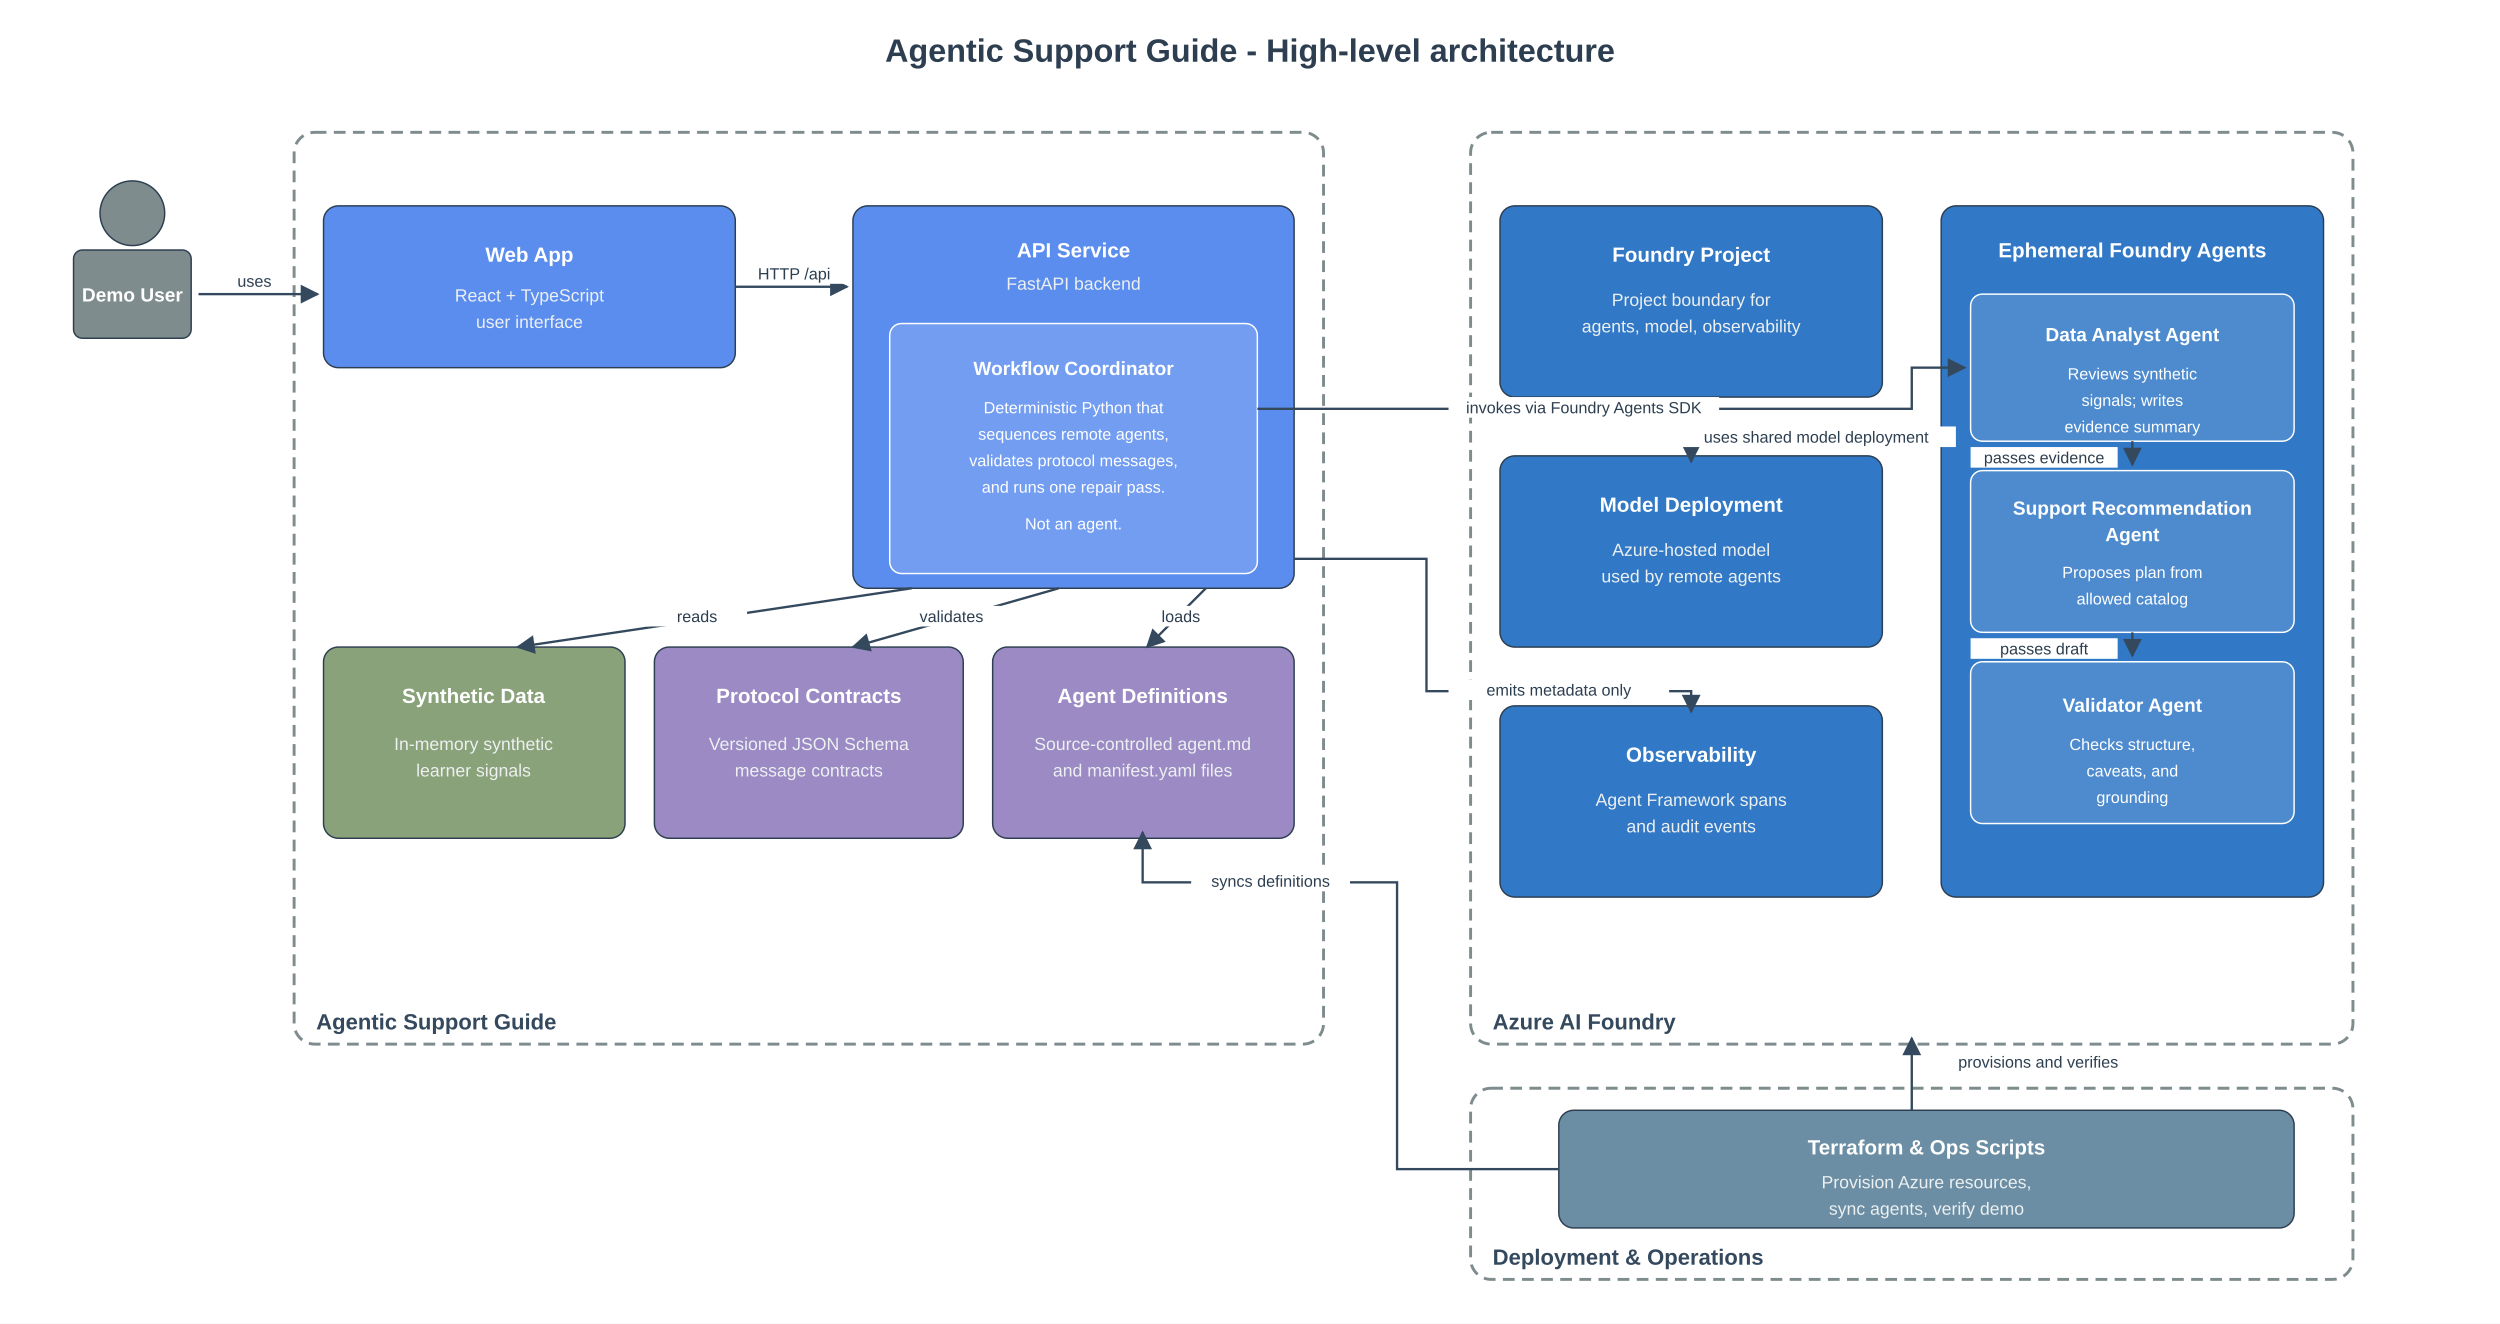
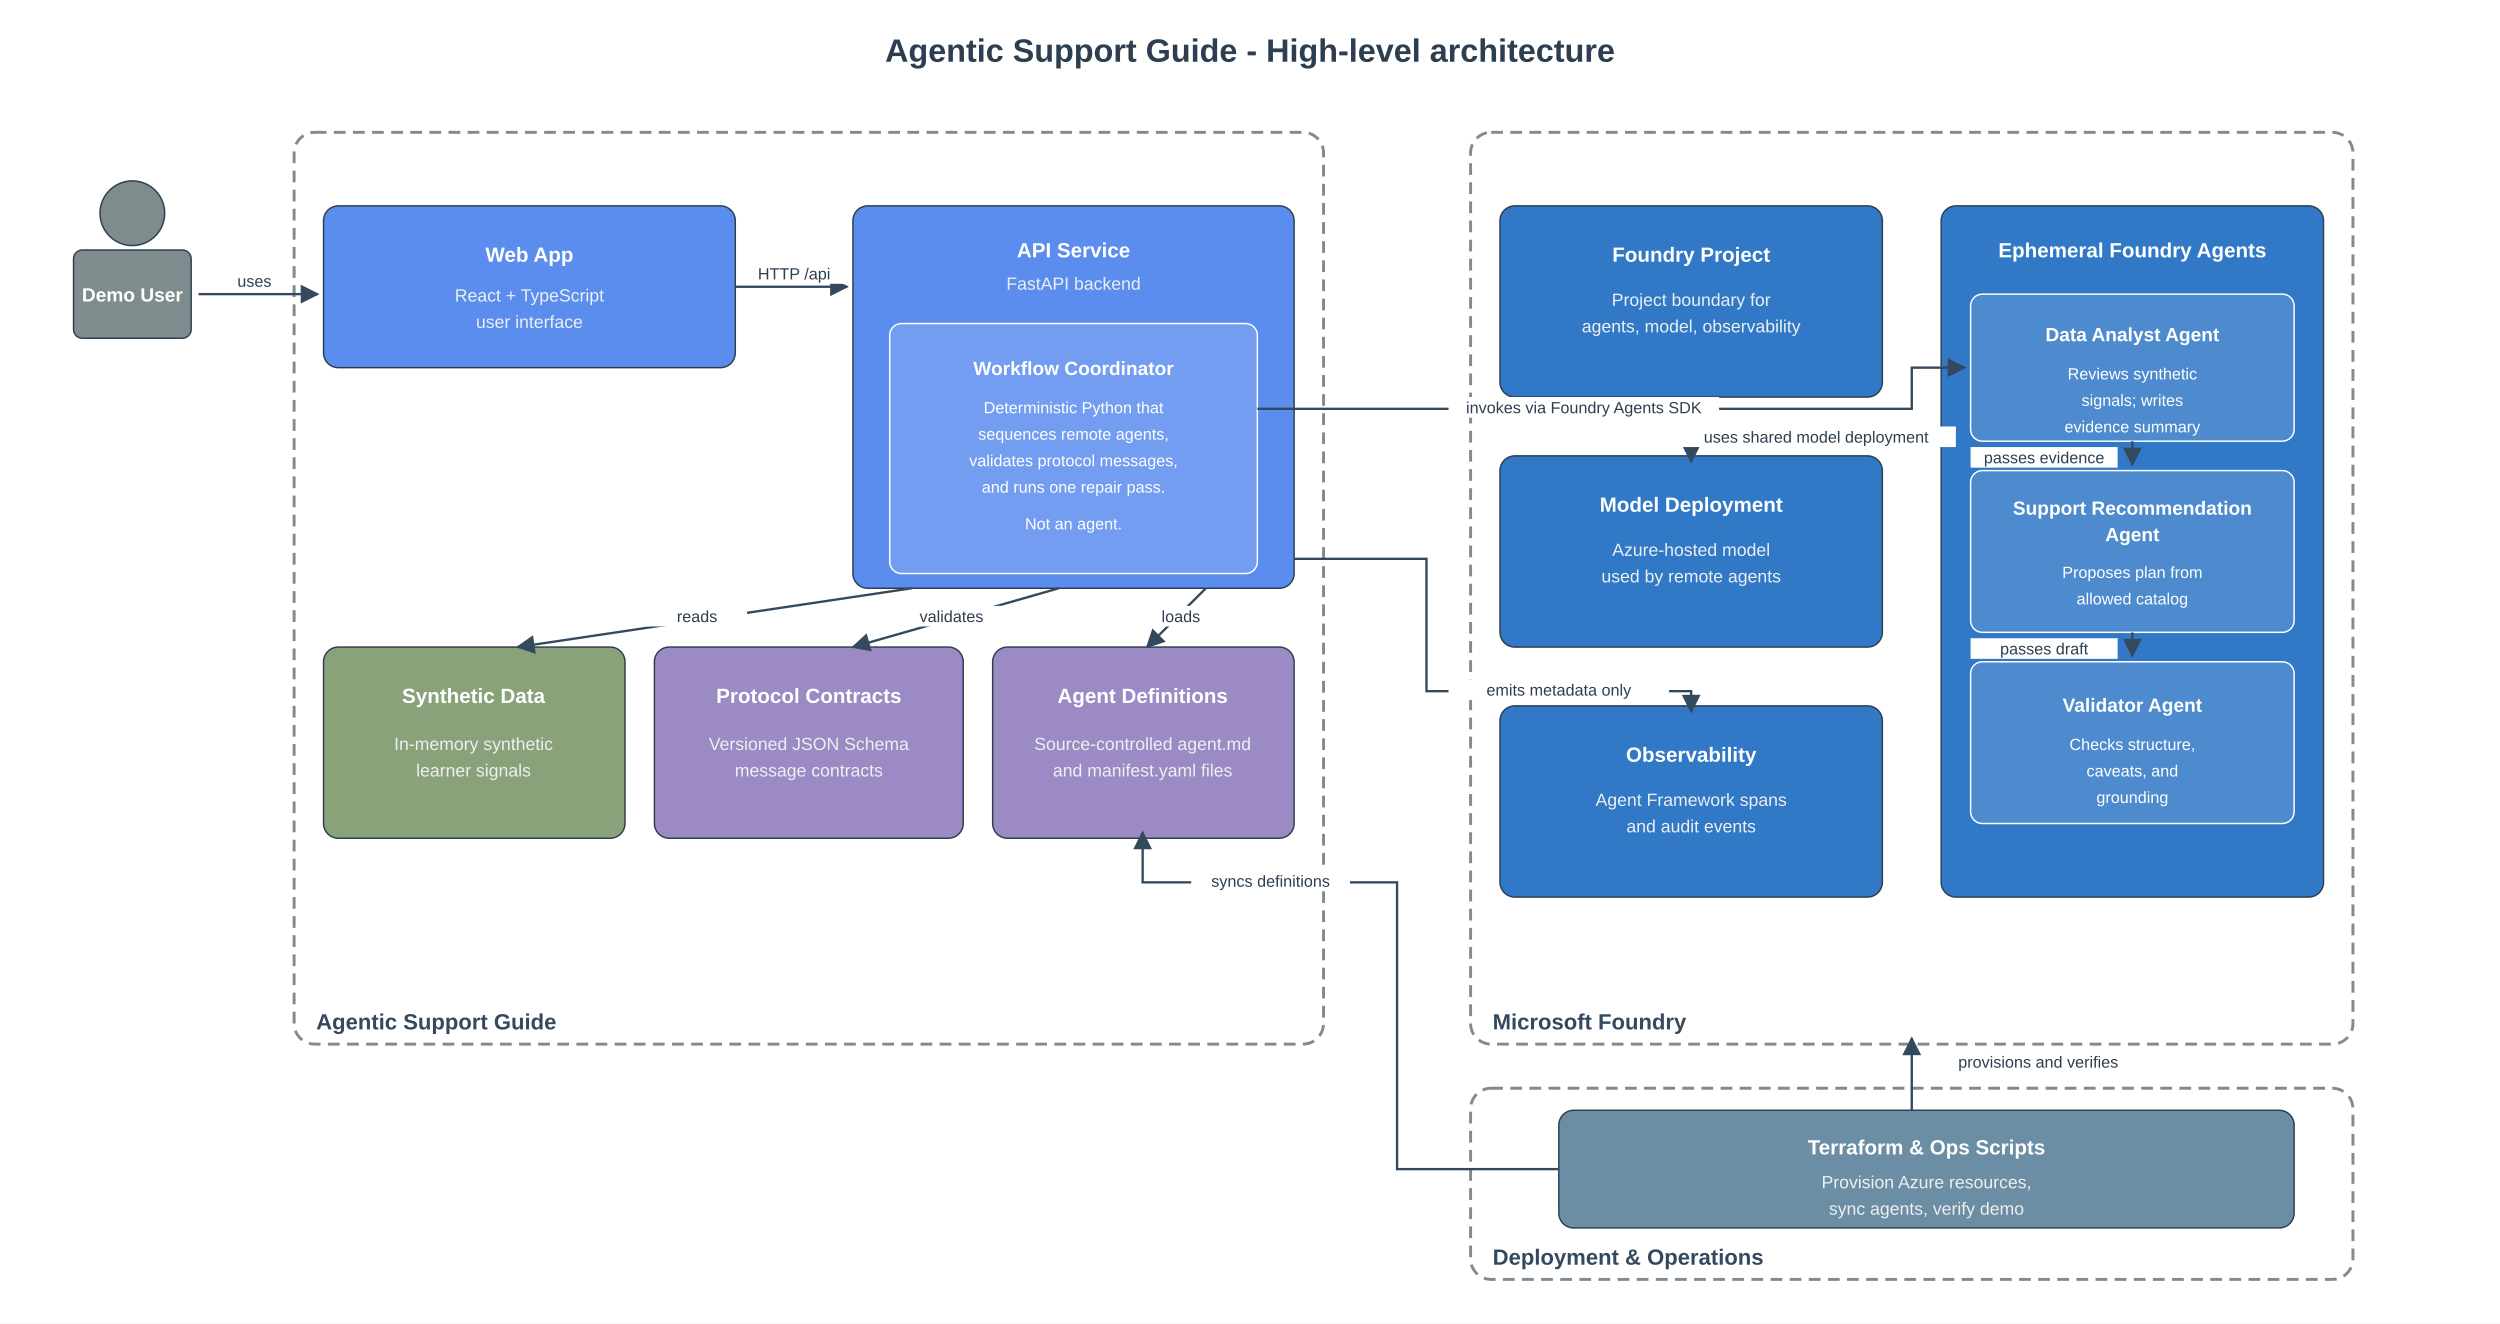
<svg xmlns="http://www.w3.org/2000/svg" viewBox="0 0 1700 900" width="1700" height="900" role="img" aria-labelledby="asg-title asg-desc">
  <rect x="0" y="0" width="1700" height="900" fill="#ffffff" />
  <style type="text/css">
    .title { font: bold 22px 'Segoe UI', Arial, sans-serif; fill: #2c3e50; text-anchor: middle; }
    .boundary { fill: none; stroke: #7f8c8d; stroke-width: 2; stroke-dasharray: 8 5; }
    .boundary-label { font: bold 15px 'Segoe UI', Arial, sans-serif; fill: #34495e; }
    .container-label { font: bold 14px 'Segoe UI', Arial, sans-serif; fill: #ffffff; text-anchor: middle; }
    .container-desc { font: 12px 'Segoe UI', Arial, sans-serif; fill: #ecf0f1; text-anchor: middle; }
    .container-stroke { stroke: #2c3e50; stroke-width: 1; }
    .nested-fill { fill: #ffffff; fill-opacity: 0.14; stroke: #ffffff; stroke-width: 1; }
    .nested-label { font: bold 13px 'Segoe UI', Arial, sans-serif; fill: #ffffff; text-anchor: middle; }
    .nested-desc { font: 11px 'Segoe UI', Arial, sans-serif; fill: #ffffff; text-anchor: middle; }
    .arrow { fill: none; stroke: #34495e; stroke-width: 1.6; }
    .arrow-label { font: 11px 'Segoe UI', Arial, sans-serif; fill: #2c3e50; text-anchor: middle; }
    .arrow-label-bg { fill: #ffffff; stroke: none; }
    .person-fill { fill: #7f8c8d; stroke: #2c3e50; stroke-width: 1; }
    .person-label { font: bold 13px 'Segoe UI', Arial, sans-serif; fill: #ffffff; text-anchor: middle; }
    .LocalApp { fill: #5b8def; }
    .AgentAssets { fill: #9b8ac4; }
    .Azure { fill: #3178c6; }
    .Ops { fill: #6c8ea4; }
    .Data { fill: #8aa27a; }
  </style>
  <defs>
    <marker id="arrow-head" viewBox="0 0 10 10" refX="9" refY="5" markerWidth="8" markerHeight="8" orient="auto-start-reverse">
      <path d="M0,0 L10,5 L0,10 z" fill="#34495e" />
    </marker>
  </defs>
  <text x="850" y="42" class="title">Agentic Support Guide - High-level architecture</text>
  <circle cx="90" cy="145" r="22" class="person-fill" />
  <rect x="50" y="170" width="80" height="60" rx="6" class="person-fill container-stroke" />
  <text x="90" y="205" class="person-label">Demo User</text>
  <rect x="200" y="90" width="700" height="620" rx="14" class="boundary" />
  <text x="215" y="700" class="boundary-label">Agentic Support Guide</text>
  <rect x="220" y="140" width="280" height="110" rx="10" class="LocalApp container-stroke" />
  <text x="360" y="178" class="container-label">Web App</text>
  <text x="360" y="205" class="container-desc">React + TypeScript</text>
  <text x="360" y="223" class="container-desc">user interface</text>
  <rect x="580" y="140" width="300" height="260" rx="10" class="LocalApp container-stroke" />
  <text x="730" y="175" class="container-label">API Service</text>
  <text x="730" y="197" class="container-desc">FastAPI backend</text>
  <rect x="605" y="220" width="250" height="170" rx="8" class="nested-fill" />
  <text x="730" y="255" class="nested-label">Workflow Coordinator</text>
  <text x="730" y="281" class="nested-desc">Deterministic Python that</text>
  <text x="730" y="299" class="nested-desc">sequences remote agents,</text>
  <text x="730" y="317" class="nested-desc">validates protocol messages,</text>
  <text x="730" y="335" class="nested-desc">and runs one repair pass.</text>
  <text x="730" y="360" class="nested-desc">Not an agent.</text>
  <rect x="220" y="440" width="205" height="130" rx="10" class="Data container-stroke" />
  <text x="322" y="478" class="container-label">Synthetic Data</text>
  <text x="322" y="510" class="container-desc">In-memory synthetic</text>
  <text x="322" y="528" class="container-desc">learner signals</text>
  <rect x="445" y="440" width="210" height="130" rx="10" class="AgentAssets container-stroke" />
  <text x="550" y="478" class="container-label">Protocol Contracts</text>
  <text x="550" y="510" class="container-desc">Versioned JSON Schema</text>
  <text x="550" y="528" class="container-desc">message contracts</text>
  <rect x="675" y="440" width="205" height="130" rx="10" class="AgentAssets container-stroke" />
  <text x="777" y="478" class="container-label">Agent Definitions</text>
  <text x="777" y="510" class="container-desc">Source-controlled agent.md</text>
  <text x="777" y="528" class="container-desc">and manifest.yaml files</text>
  <rect x="1000" y="90" width="600" height="620" rx="14" class="boundary" />
-   <text x="1015" y="700" class="boundary-label">Azure AI Foundry</text>
+   <text x="1015" y="700" class="boundary-label">Microsoft Foundry</text>
  <rect x="1020" y="140" width="260" height="130" rx="10" class="Azure container-stroke" />
  <text x="1150" y="178" class="container-label">Foundry Project</text>
  <text x="1150" y="208" class="container-desc">Project boundary for</text>
  <text x="1150" y="226" class="container-desc">agents, model, observability</text>
  <rect x="1020" y="310" width="260" height="130" rx="10" class="Azure container-stroke" />
  <text x="1150" y="348" class="container-label">Model Deployment</text>
  <text x="1150" y="378" class="container-desc">Azure-hosted model</text>
  <text x="1150" y="396" class="container-desc">used by remote agents</text>
  <rect x="1020" y="480" width="260" height="130" rx="10" class="Azure container-stroke" />
  <text x="1150" y="518" class="container-label">Observability</text>
  <text x="1150" y="548" class="container-desc">Agent Framework spans</text>
  <text x="1150" y="566" class="container-desc">and audit events</text>
  <rect x="1320" y="140" width="260" height="470" rx="10" class="Azure container-stroke" />
  <text x="1450" y="175" class="container-label">Ephemeral Foundry Agents</text>
  <rect x="1340" y="200" width="220" height="100" rx="8" class="nested-fill" />
  <text x="1450" y="232" class="nested-label">Data Analyst Agent</text>
  <text x="1450" y="258" class="nested-desc">Reviews synthetic</text>
  <text x="1450" y="276" class="nested-desc">signals; writes</text>
  <text x="1450" y="294" class="nested-desc">evidence summary</text>
  <rect x="1340" y="320" width="220" height="110" rx="8" class="nested-fill" />
  <text x="1450" y="350" class="nested-label">Support Recommendation</text>
  <text x="1450" y="368" class="nested-label">Agent</text>
  <text x="1450" y="393" class="nested-desc">Proposes plan from</text>
  <text x="1450" y="411" class="nested-desc">allowed catalog</text>
  <rect x="1340" y="450" width="220" height="110" rx="8" class="nested-fill" />
  <text x="1450" y="484" class="nested-label">Validator Agent</text>
  <text x="1450" y="510" class="nested-desc">Checks structure,</text>
  <text x="1450" y="528" class="nested-desc">caveats, and</text>
  <text x="1450" y="546" class="nested-desc">grounding</text>
  <rect x="1000" y="740" width="600" height="130" rx="14" class="boundary" />
  <text x="1015" y="860" class="boundary-label">Deployment &amp; Operations</text>
  <rect x="1060" y="755" width="500" height="80" rx="10" class="Ops container-stroke" />
  <text x="1310" y="785" class="container-label">Terraform &amp; Ops Scripts</text>
  <text x="1310" y="808" class="container-desc">Provision Azure resources,</text>
  <text x="1310" y="826" class="container-desc">sync agents, verify demo</text>
  <line x1="135" y1="200" x2="216" y2="200" class="arrow" marker-end="url(#arrow-head)" />
  <rect x="152" y="184" width="42" height="14" class="arrow-label-bg" />
  <text x="173" y="195" class="arrow-label">uses</text>
  <line x1="500" y1="195" x2="576" y2="195" class="arrow" marker-end="url(#arrow-head)" />
  <rect x="504" y="179" width="72" height="14" class="arrow-label-bg" />
  <text x="540" y="190" class="arrow-label">HTTP /api</text>
  <path d="M 855 278 L 1300 278 L 1300 250 L 1336 250" class="arrow" marker-end="url(#arrow-head)" />
  <rect x="985" y="270" width="184" height="14" class="arrow-label-bg" />
  <text x="1077" y="281" class="arrow-label">invokes via Foundry Agents SDK</text>
  <line x1="1450" y1="300" x2="1450" y2="316" class="arrow" marker-end="url(#arrow-head)" />
  <rect x="1340" y="304" width="100" height="14" class="arrow-label-bg" />
  <text x="1390" y="315" class="arrow-label">passes evidence</text>
  <line x1="1450" y1="430" x2="1450" y2="446" class="arrow" marker-end="url(#arrow-head)" />
  <rect x="1340" y="434" width="100" height="14" class="arrow-label-bg" />
  <text x="1390" y="445" class="arrow-label">passes draft</text>
  <path d="M 1320 298 L 1150 298 L 1150 314" class="arrow" marker-end="url(#arrow-head)" />
  <rect x="1140" y="290" width="190" height="14" class="arrow-label-bg" />
  <text x="1235" y="301" class="arrow-label">uses shared model deployment</text>
  <line x1="620" y1="400" x2="352" y2="440" class="arrow" marker-end="url(#arrow-head)" />
  <rect x="440" y="412" width="68" height="14" class="arrow-label-bg" />
  <text x="474" y="423" class="arrow-label">reads</text>
  <line x1="720" y1="400" x2="580" y2="440" class="arrow" marker-end="url(#arrow-head)" />
  <rect x="602" y="412" width="90" height="14" class="arrow-label-bg" />
  <text x="647" y="423" class="arrow-label">validates</text>
  <line x1="820" y1="400" x2="780" y2="440" class="arrow" marker-end="url(#arrow-head)" />
  <rect x="770" y="412" width="66" height="14" class="arrow-label-bg" />
  <text x="803" y="423" class="arrow-label">loads</text>
  <path d="M 880 380 L 970 380 L 970 470 L 1150 470 L 1150 484" class="arrow" marker-end="url(#arrow-head)" />
  <rect x="985" y="462" width="150" height="14" class="arrow-label-bg" />
  <text x="1060" y="473" class="arrow-label">emits metadata only</text>
  <line x1="1300" y1="755" x2="1300" y2="706" class="arrow" marker-end="url(#arrow-head)" />
  <rect x="1310" y="715" width="152" height="14" class="arrow-label-bg" />
  <text x="1386" y="726" class="arrow-label">provisions and verifies</text>
  <path d="M 1060 795 L 950 795 L 950 600 L 777 600 L 777 566" class="arrow" marker-end="url(#arrow-head)" />
  <rect x="810" y="592" width="108" height="14" class="arrow-label-bg" />
  <text x="864" y="603" class="arrow-label">syncs definitions</text>
</svg>
